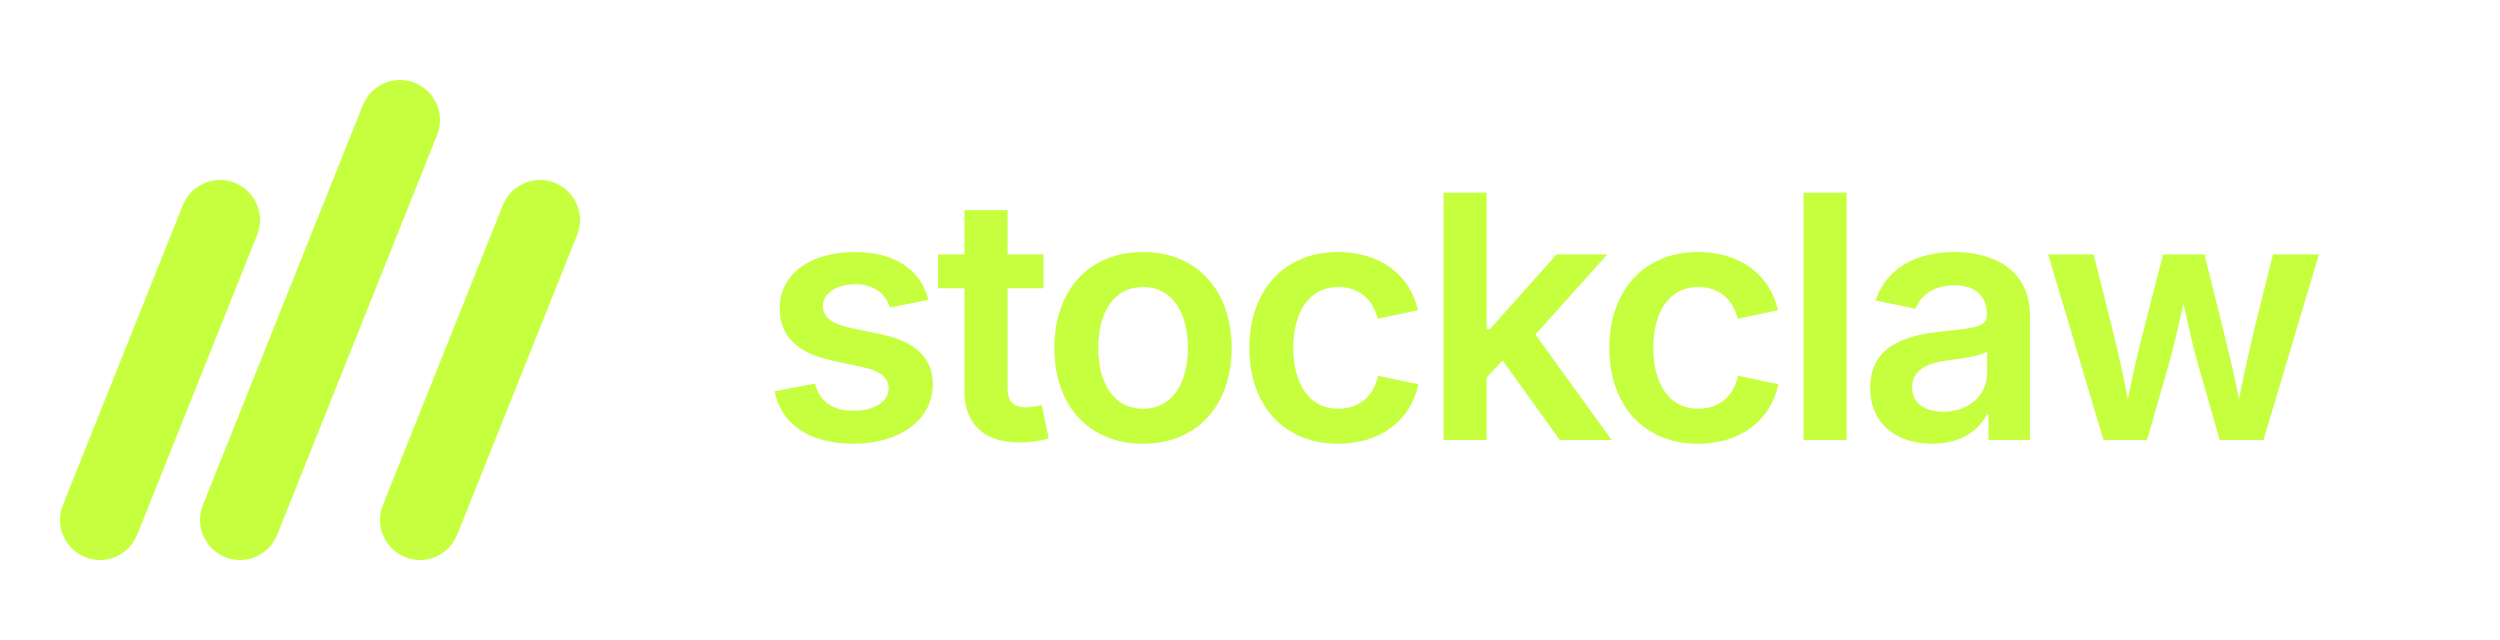
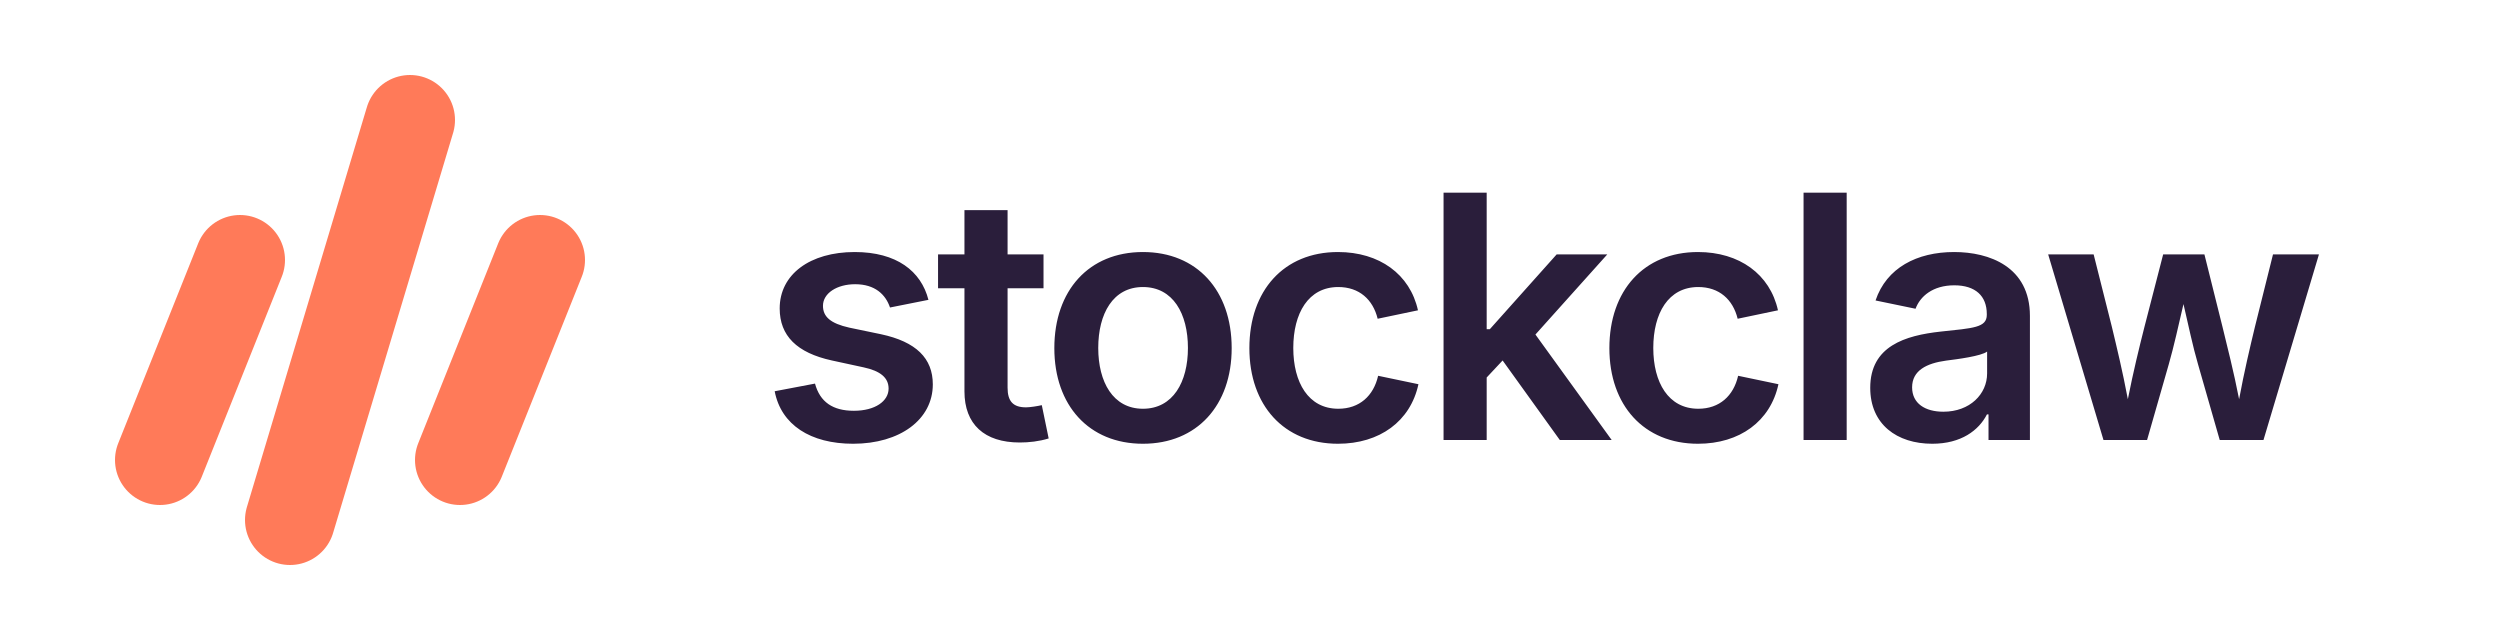
<svg xmlns="http://www.w3.org/2000/svg" viewBox="0 0 250 64" width="250" height="64" role="img" aria-label="StockClaw">
-   <g fill="none" stroke="#C6FF3D" stroke-linecap="round" stroke-width="8">
-     <path d="M10 52 L22 22" />
-     <path d="M24 52 L40 12" />
-     <path d="M42 52 L54 22" />
+   <g stroke="#FF7A59">
+     <g fill="none" stroke-linecap="round" stroke-width="9">
+       <path d="M16 46 L24 26" />
+       <path d="M29 52 L41 12" />
+       <path d="M46 46 L54 26" />
+     </g>
  </g>
-   <g fill="#C6FF3D">
-     <text x="76" y="44" font-family="Inter,Helvetica,Arial,sans-serif" font-size="34" font-weight="600" letter-spacing="-1.2">stockclaw</text>
+   <g fill="#2A1E3B">
+     <text x="76" y="44" font-family="Inter Tight,Inter,Helvetica,Arial,sans-serif" font-size="34" font-weight="600" letter-spacing="-1.2">stockclaw</text>
  </g>
</svg>
